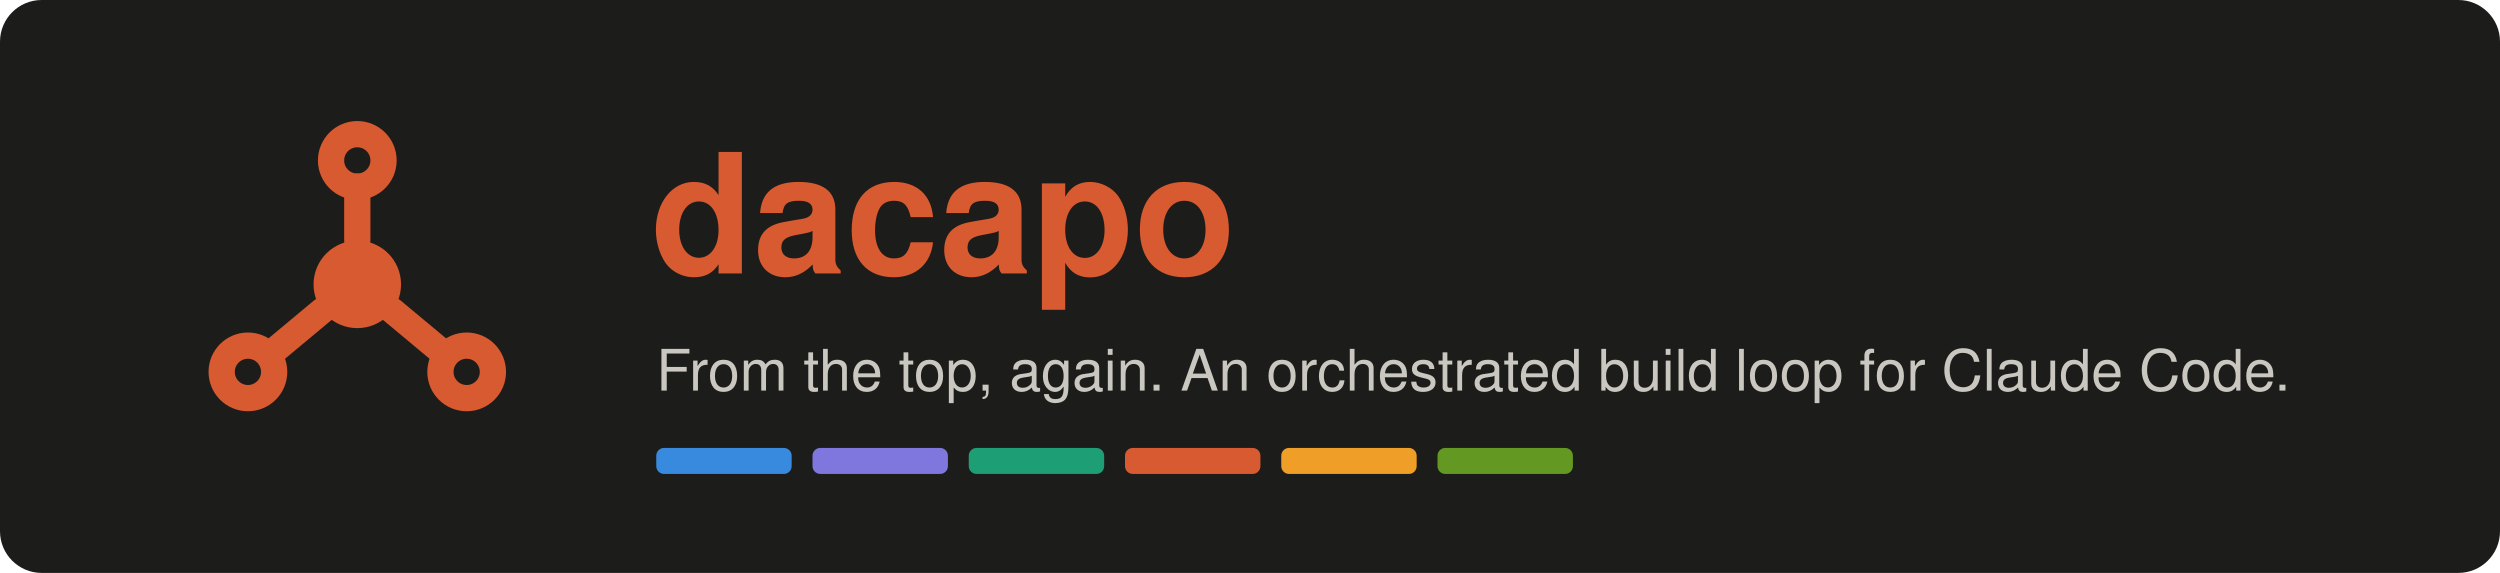
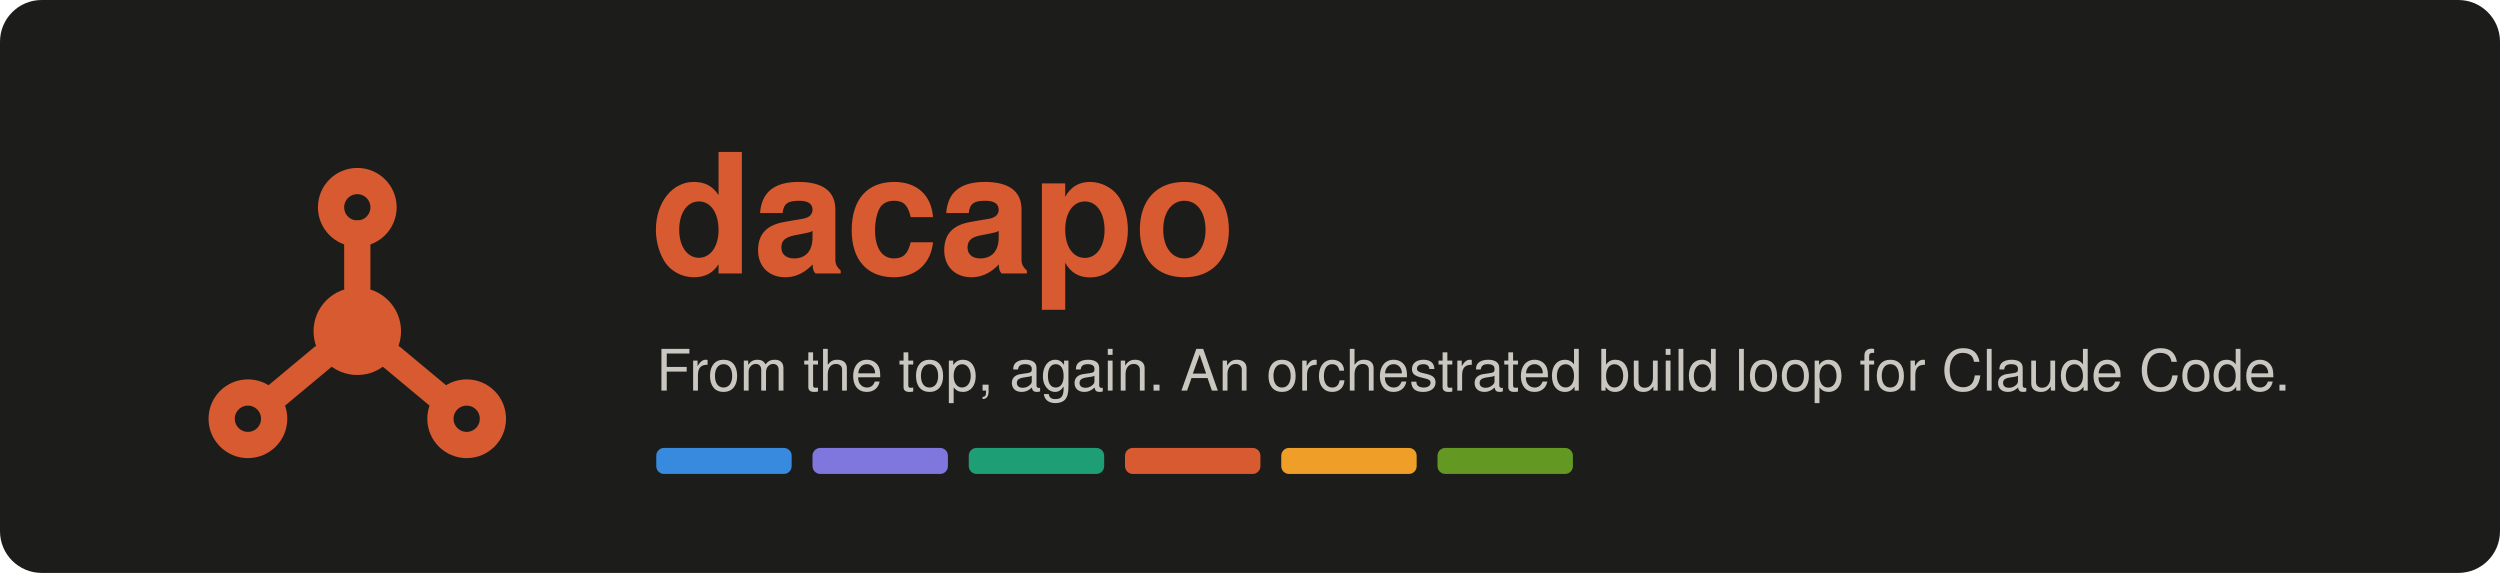
<svg xmlns="http://www.w3.org/2000/svg" viewBox="0 0 960 220" width="960" height="220">
  <rect x="0" y="0" width="960" height="220" rx="16" fill="#1c1c1a" />
-   <g fill="none" stroke="#D85A30" stroke-width="1.8" stroke-linecap="round" stroke-linejoin="round" transform="translate(70 42) scale(5.6)">
+   <g fill="none" stroke="#D85A30" stroke-width="1.8" stroke-linecap="round" stroke-linejoin="round" transform="translate(70 60) scale(5.6)">
    <circle cx="12" cy="12" r="3" fill="#D85A30" stroke="none" />
    <circle cx="12" cy="3.5" r="1.8" />
    <circle cx="4.5" cy="18" r="1.8" />
    <circle cx="19.5" cy="18" r="1.8" />
    <line x1="12" y1="9" x2="12" y2="5.3" />
    <line x1="9.6" y1="13.8" x2="6" y2="16.8" />
    <line x1="14.4" y1="13.8" x2="18" y2="16.8" />
  </g>
  <text x="250" y="105" font-family="-apple-system, 'Segoe UI', Helvetica, Arial, sans-serif" font-size="64" font-weight="600" fill="#D85A30">dacapo</text>
  <text x="252" y="150" font-family="-apple-system, 'Segoe UI', Helvetica, Arial, sans-serif" font-size="22" fill="#c9c7c0">From the top, again. An orchestrated build loop for Claude Code.</text>
  <g transform="translate(252 172)">
    <rect x="0" y="0" width="52" height="10" rx="3" fill="#378ADD" />
    <rect x="60" y="0" width="52" height="10" rx="3" fill="#7F77DD" />
    <rect x="120" y="0" width="52" height="10" rx="3" fill="#1D9E75" />
    <rect x="180" y="0" width="52" height="10" rx="3" fill="#D85A30" />
    <rect x="240" y="0" width="52" height="10" rx="3" fill="#EF9F27" />
    <rect x="300" y="0" width="52" height="10" rx="3" fill="#639922" />
  </g>
</svg>
